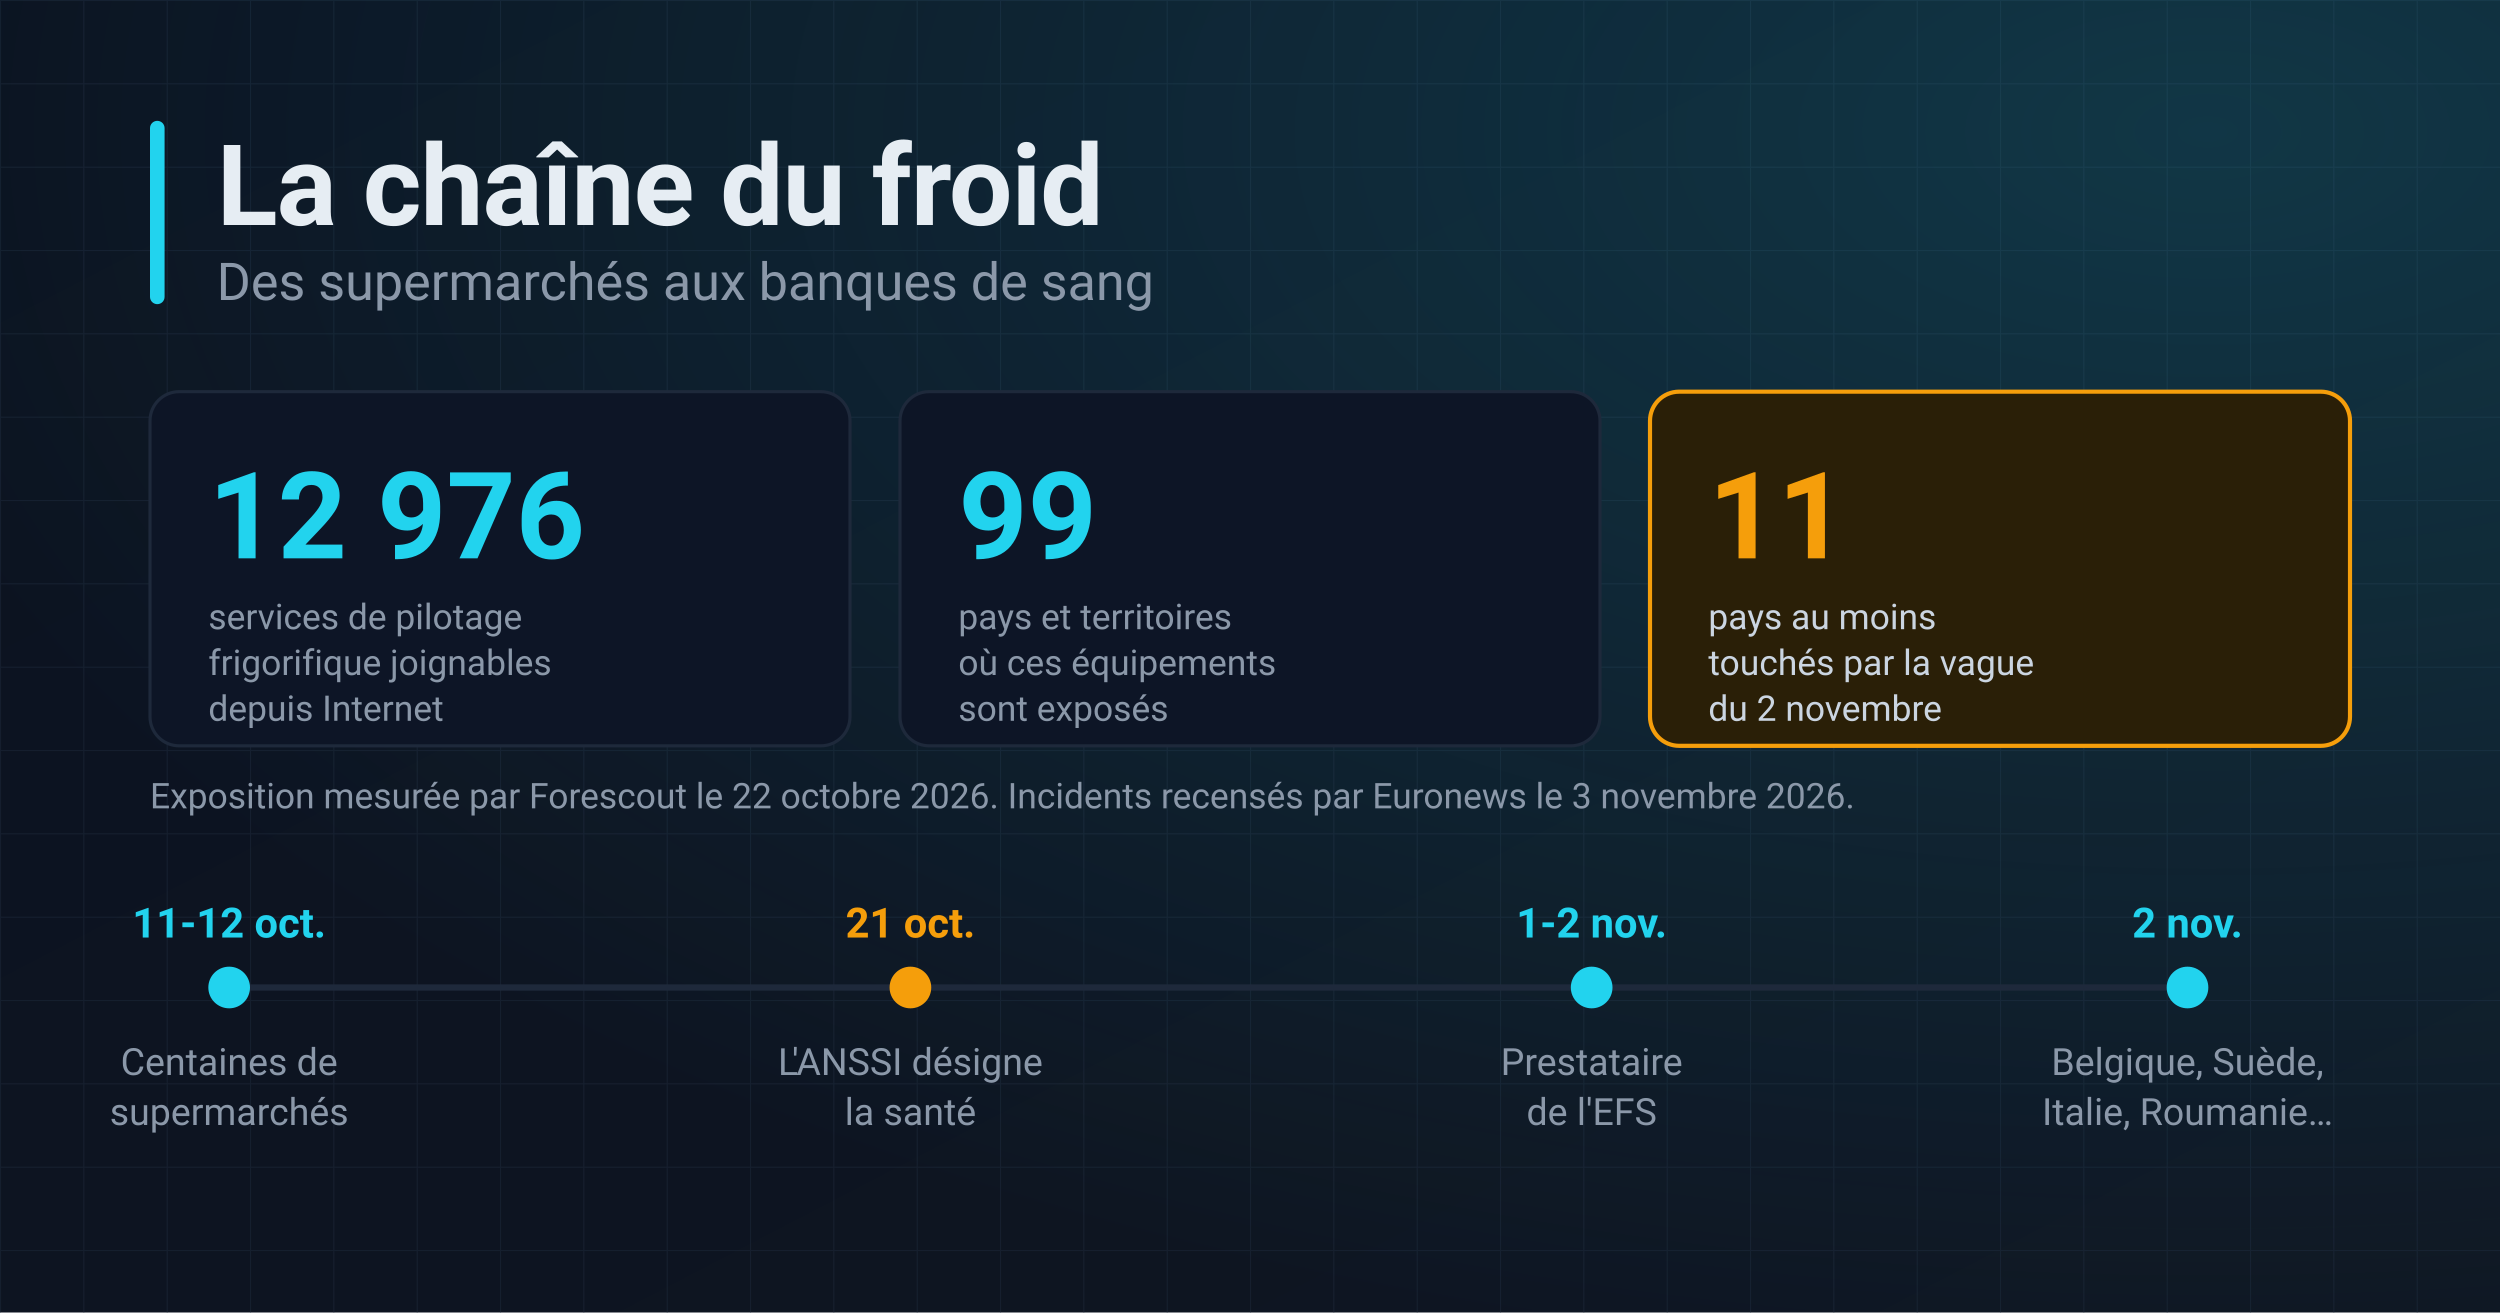
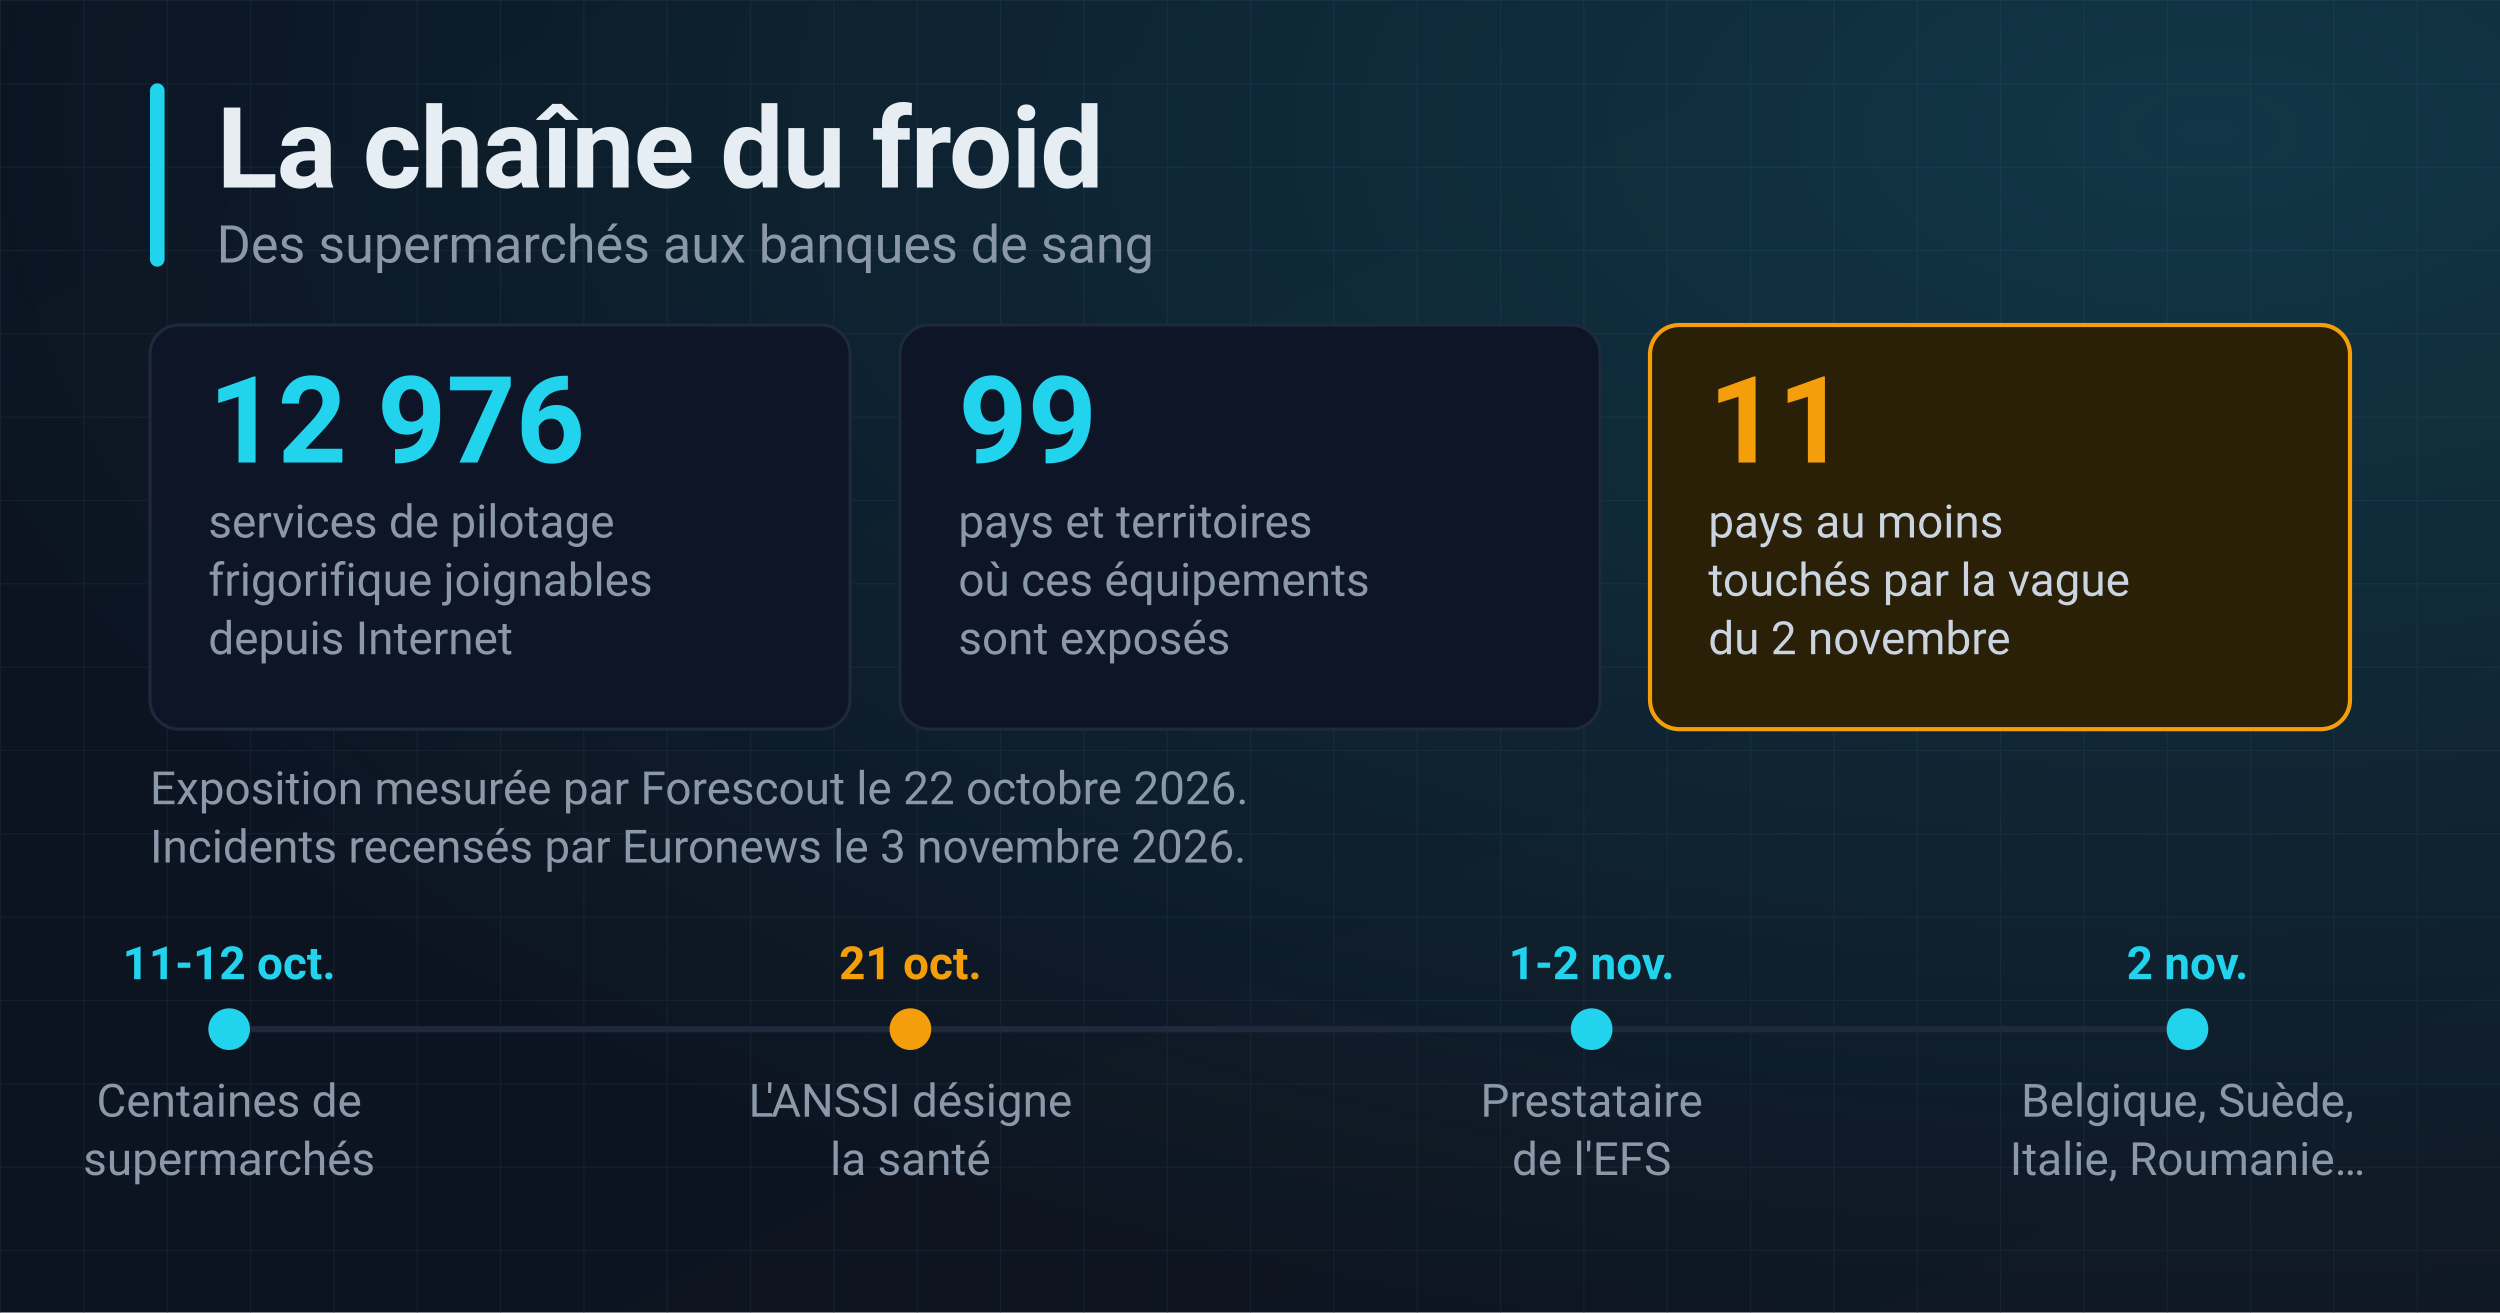
<svg xmlns="http://www.w3.org/2000/svg" width="1200" height="630" viewBox="0 0 1200 630" role="img" aria-labelledby="tfc">
  <defs>
    <linearGradient id="bgf" x1="0" y1="0" x2="1" y2="1">
      <stop offset="0" stop-color="#0b1220" />
      <stop offset="1" stop-color="#0f1622" />
    </linearGradient>
    <radialGradient id="glowf" cx="0.88" cy="0.1" r="0.95">
      <stop offset="0" stop-color="#22d3ee" stop-opacity="0.18" />
      <stop offset="1" stop-color="#22d3ee" stop-opacity="0" />
    </radialGradient>
    <pattern id="gridf" width="40" height="40" patternUnits="userSpaceOnUse">
      <path d="M40 0H0V40" fill="none" stroke="#1e293b" stroke-width="1" />
    </pattern>
  </defs>
  <rect width="1200" height="630" fill="url(#bgf)" />
  <rect width="1200" height="630" fill="url(#gridf)" opacity="0.5" />
  <rect width="1200" height="630" fill="url(#glowf)" />
  <g font-family="system-ui, -apple-system, 'Segoe UI', Roboto, sans-serif">
-     <rect x="72" y="58" width="7" height="88" rx="3.5" fill="#22d3ee" />
-     <text x="104" y="108" font-size="54" font-weight="700" fill="#e6edf3" letter-spacing="-0.5">La chaîne du froid</text>
-     <text x="104" y="144" font-size="25" fill="#8b98a9">Des supermarchés aux banques de sang</text>
+     <rect x="72" y="40" width="7" height="88" rx="3.5" fill="#22d3ee" />
+     <text x="104" y="90" font-size="54" font-weight="700" fill="#e6edf3" letter-spacing="-0.5">La chaîne du froid</text>
+     <text x="104" y="126" font-size="25" fill="#8b98a9">Des supermarchés aux banques de sang</text>
    <g>
-       <rect x="72" y="188" width="336" height="170" rx="14" fill="#0d1526" stroke="#1e293b" stroke-width="1.5" />
-       <text x="100" y="268" font-size="58" font-weight="700" fill="#22d3ee">12 976</text>
-       <text x="100" y="302" font-size="17" fill="#8b98a9">
+       <rect x="72" y="156" width="336" height="194" rx="14" fill="#0d1526" stroke="#1e293b" stroke-width="1.5" />
+       <text x="100" y="222" font-size="58" font-weight="700" fill="#22d3ee">12 976</text>
+       <text x="100" y="258" font-size="22" fill="#8b98a9">
        <tspan x="100">services de pilotage</tspan>
-         <tspan x="100" dy="22">frigorifique joignables</tspan>
-         <tspan x="100" dy="22">depuis Internet</tspan>
+         <tspan x="100" dy="28">frigorifique joignables</tspan>
+         <tspan x="100" dy="28">depuis Internet</tspan>
      </text>
    </g>
    <g>
-       <rect x="432" y="188" width="336" height="170" rx="14" fill="#0d1526" stroke="#1e293b" stroke-width="1.5" />
-       <text x="460" y="268" font-size="58" font-weight="700" fill="#22d3ee">99</text>
-       <text x="460" y="302" font-size="17" fill="#8b98a9">
+       <rect x="432" y="156" width="336" height="194" rx="14" fill="#0d1526" stroke="#1e293b" stroke-width="1.5" />
+       <text x="460" y="222" font-size="58" font-weight="700" fill="#22d3ee">99</text>
+       <text x="460" y="258" font-size="22" fill="#8b98a9">
        <tspan x="460">pays et territoires</tspan>
-         <tspan x="460" dy="22">où ces équipements</tspan>
-         <tspan x="460" dy="22">sont exposés</tspan>
+         <tspan x="460" dy="28">où ces équipements</tspan>
+         <tspan x="460" dy="28">sont exposés</tspan>
      </text>
    </g>
    <g>
-       <rect x="792" y="188" width="336" height="170" rx="14" fill="#2a1f07" stroke="#f59e0b" stroke-width="2" />
-       <text x="820" y="268" font-size="58" font-weight="700" fill="#f59e0b">11</text>
-       <text x="820" y="302" font-size="17" fill="#cbd5e1">
+       <rect x="792" y="156" width="336" height="194" rx="14" fill="#2a1f07" stroke="#f59e0b" stroke-width="2" />
+       <text x="820" y="222" font-size="58" font-weight="700" fill="#f59e0b">11</text>
+       <text x="820" y="258" font-size="22" fill="#cbd5e1">
        <tspan x="820">pays au moins</tspan>
-         <tspan x="820" dy="22">touchés par la vague</tspan>
-         <tspan x="820" dy="22">du 2 novembre</tspan>
+         <tspan x="820" dy="28">touchés par la vague</tspan>
+         <tspan x="820" dy="28">du 2 novembre</tspan>
      </text>
    </g>
-     <text x="72" y="388" font-size="17" fill="#8b98a9">Exposition mesurée par Forescout le 22 octobre 2026. Incidents recensés par Euronews le 3 novembre 2026.</text>
-     <line x1="110" y1="474" x2="1050" y2="474" stroke="#1e293b" stroke-width="3" />
-     <circle cx="110" cy="474" r="10" fill="#22d3ee" />
-     <circle cx="437" cy="474" r="10" fill="#f59e0b" />
-     <circle cx="764" cy="474" r="10" fill="#22d3ee" />
-     <circle cx="1050" cy="474" r="10" fill="#22d3ee" />
-     <g font-size="20" font-weight="700">
-       <text x="110" y="450" fill="#22d3ee" text-anchor="middle">11-12 oct.</text>
-       <text x="437" y="450" fill="#f59e0b" text-anchor="middle">21 oct.</text>
-       <text x="764" y="450" fill="#22d3ee" text-anchor="middle">1-2 nov.</text>
-       <text x="1050" y="450" fill="#22d3ee" text-anchor="middle">2 nov.</text>
+     <g font-size="22" fill="#8b98a9">
+       <text x="72" y="386">Exposition mesurée par Forescout le 22 octobre 2026.</text>
+       <text x="72" y="414">Incidents recensés par Euronews le 3 novembre 2026.</text>
    </g>
-     <g font-size="18" fill="#8b98a9">
-       <text x="110" y="516" text-anchor="middle">Centaines de</text>
-       <text x="110" y="540" text-anchor="middle">supermarchés</text>
-       <text x="437" y="516" text-anchor="middle">L'ANSSI désigne</text>
-       <text x="437" y="540" text-anchor="middle">la santé</text>
-       <text x="764" y="516" text-anchor="middle">Prestataire</text>
-       <text x="764" y="540" text-anchor="middle">de l'EFS</text>
-       <text x="1050" y="516" text-anchor="middle">Belgique, Suède,</text>
-       <text x="1050" y="540" text-anchor="middle">Italie, Roumanie…</text>
+     <line x1="110" y1="494" x2="1050" y2="494" stroke="#1e293b" stroke-width="3" />
+     <circle cx="110" cy="494" r="10" fill="#22d3ee" />
+     <circle cx="437" cy="494" r="10" fill="#f59e0b" />
+     <circle cx="764" cy="494" r="10" fill="#22d3ee" />
+     <circle cx="1050" cy="494" r="10" fill="#22d3ee" />
+     <g font-size="22" font-weight="700">
+       <text x="110" y="470" fill="#22d3ee" text-anchor="middle">11-12 oct.</text>
+       <text x="437" y="470" fill="#f59e0b" text-anchor="middle">21 oct.</text>
+       <text x="764" y="470" fill="#22d3ee" text-anchor="middle">1-2 nov.</text>
+       <text x="1050" y="470" fill="#22d3ee" text-anchor="middle">2 nov.</text>
+     </g>
+     <g font-size="22" fill="#8b98a9">
+       <text x="110" y="536" text-anchor="middle">Centaines de</text>
+       <text x="110" y="564" text-anchor="middle">supermarchés</text>
+       <text x="437" y="536" text-anchor="middle">L'ANSSI désigne</text>
+       <text x="437" y="564" text-anchor="middle">la santé</text>
+       <text x="764" y="536" text-anchor="middle">Prestataire</text>
+       <text x="764" y="564" text-anchor="middle">de l'EFS</text>
+       <text x="1050" y="536" text-anchor="middle">Belgique, Suède,</text>
+       <text x="1050" y="564" text-anchor="middle">Italie, Roumanie…</text>
    </g>
  </g>
</svg>
